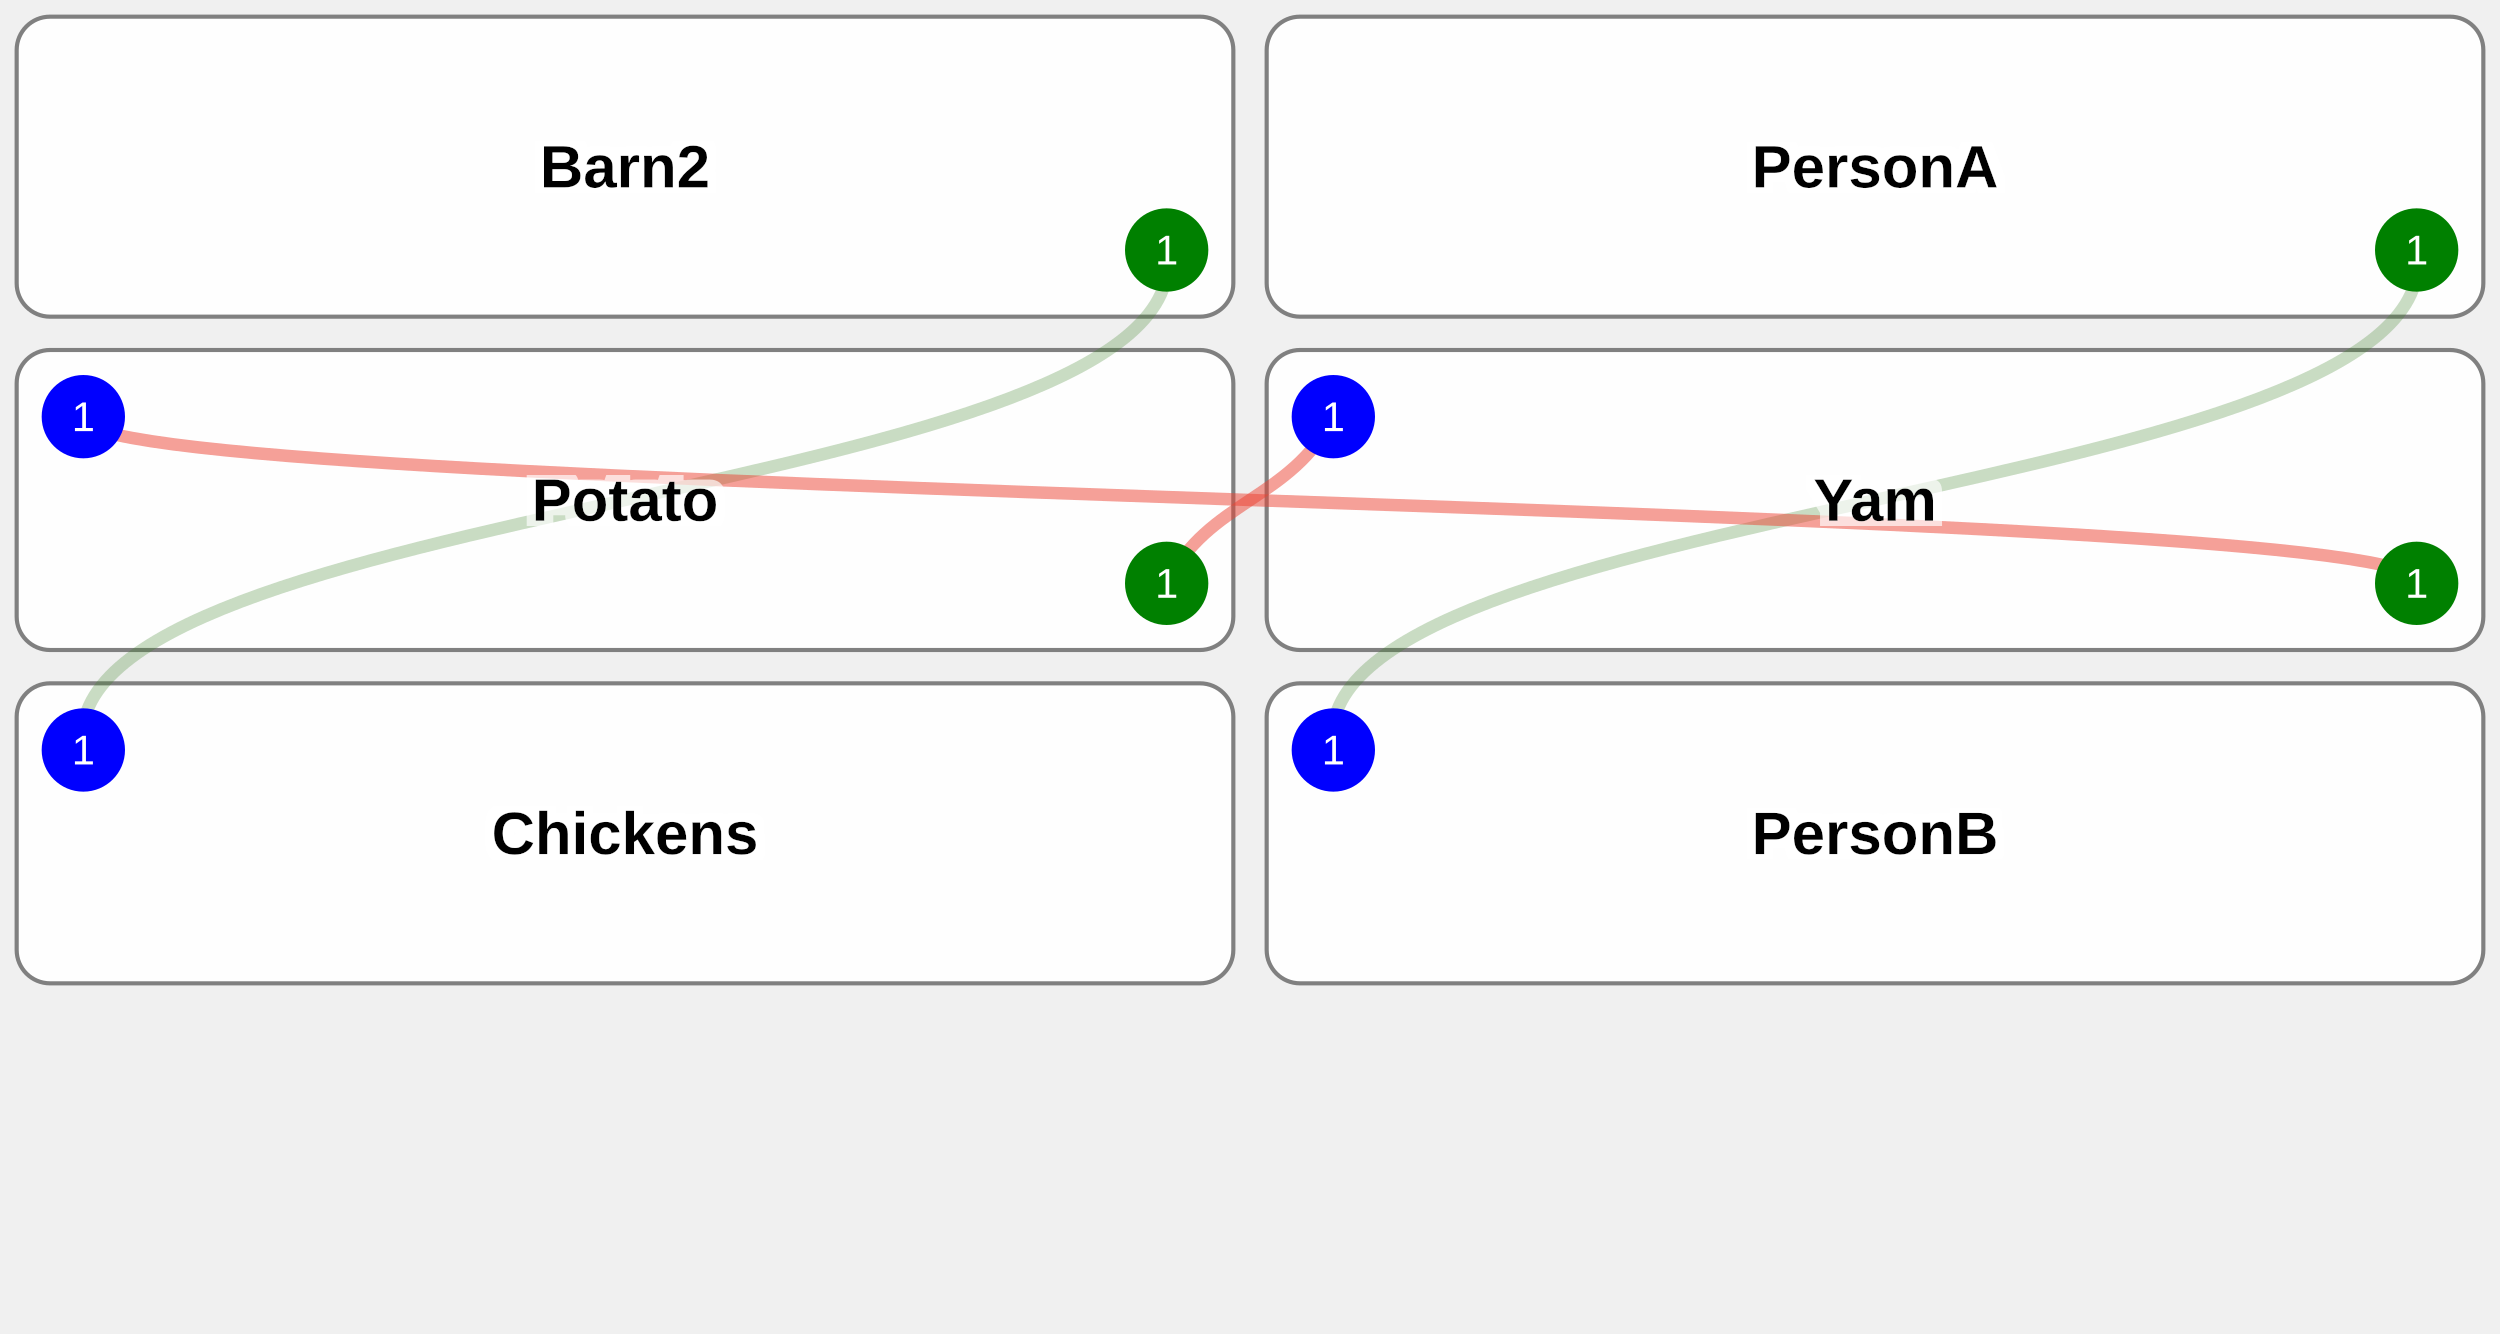
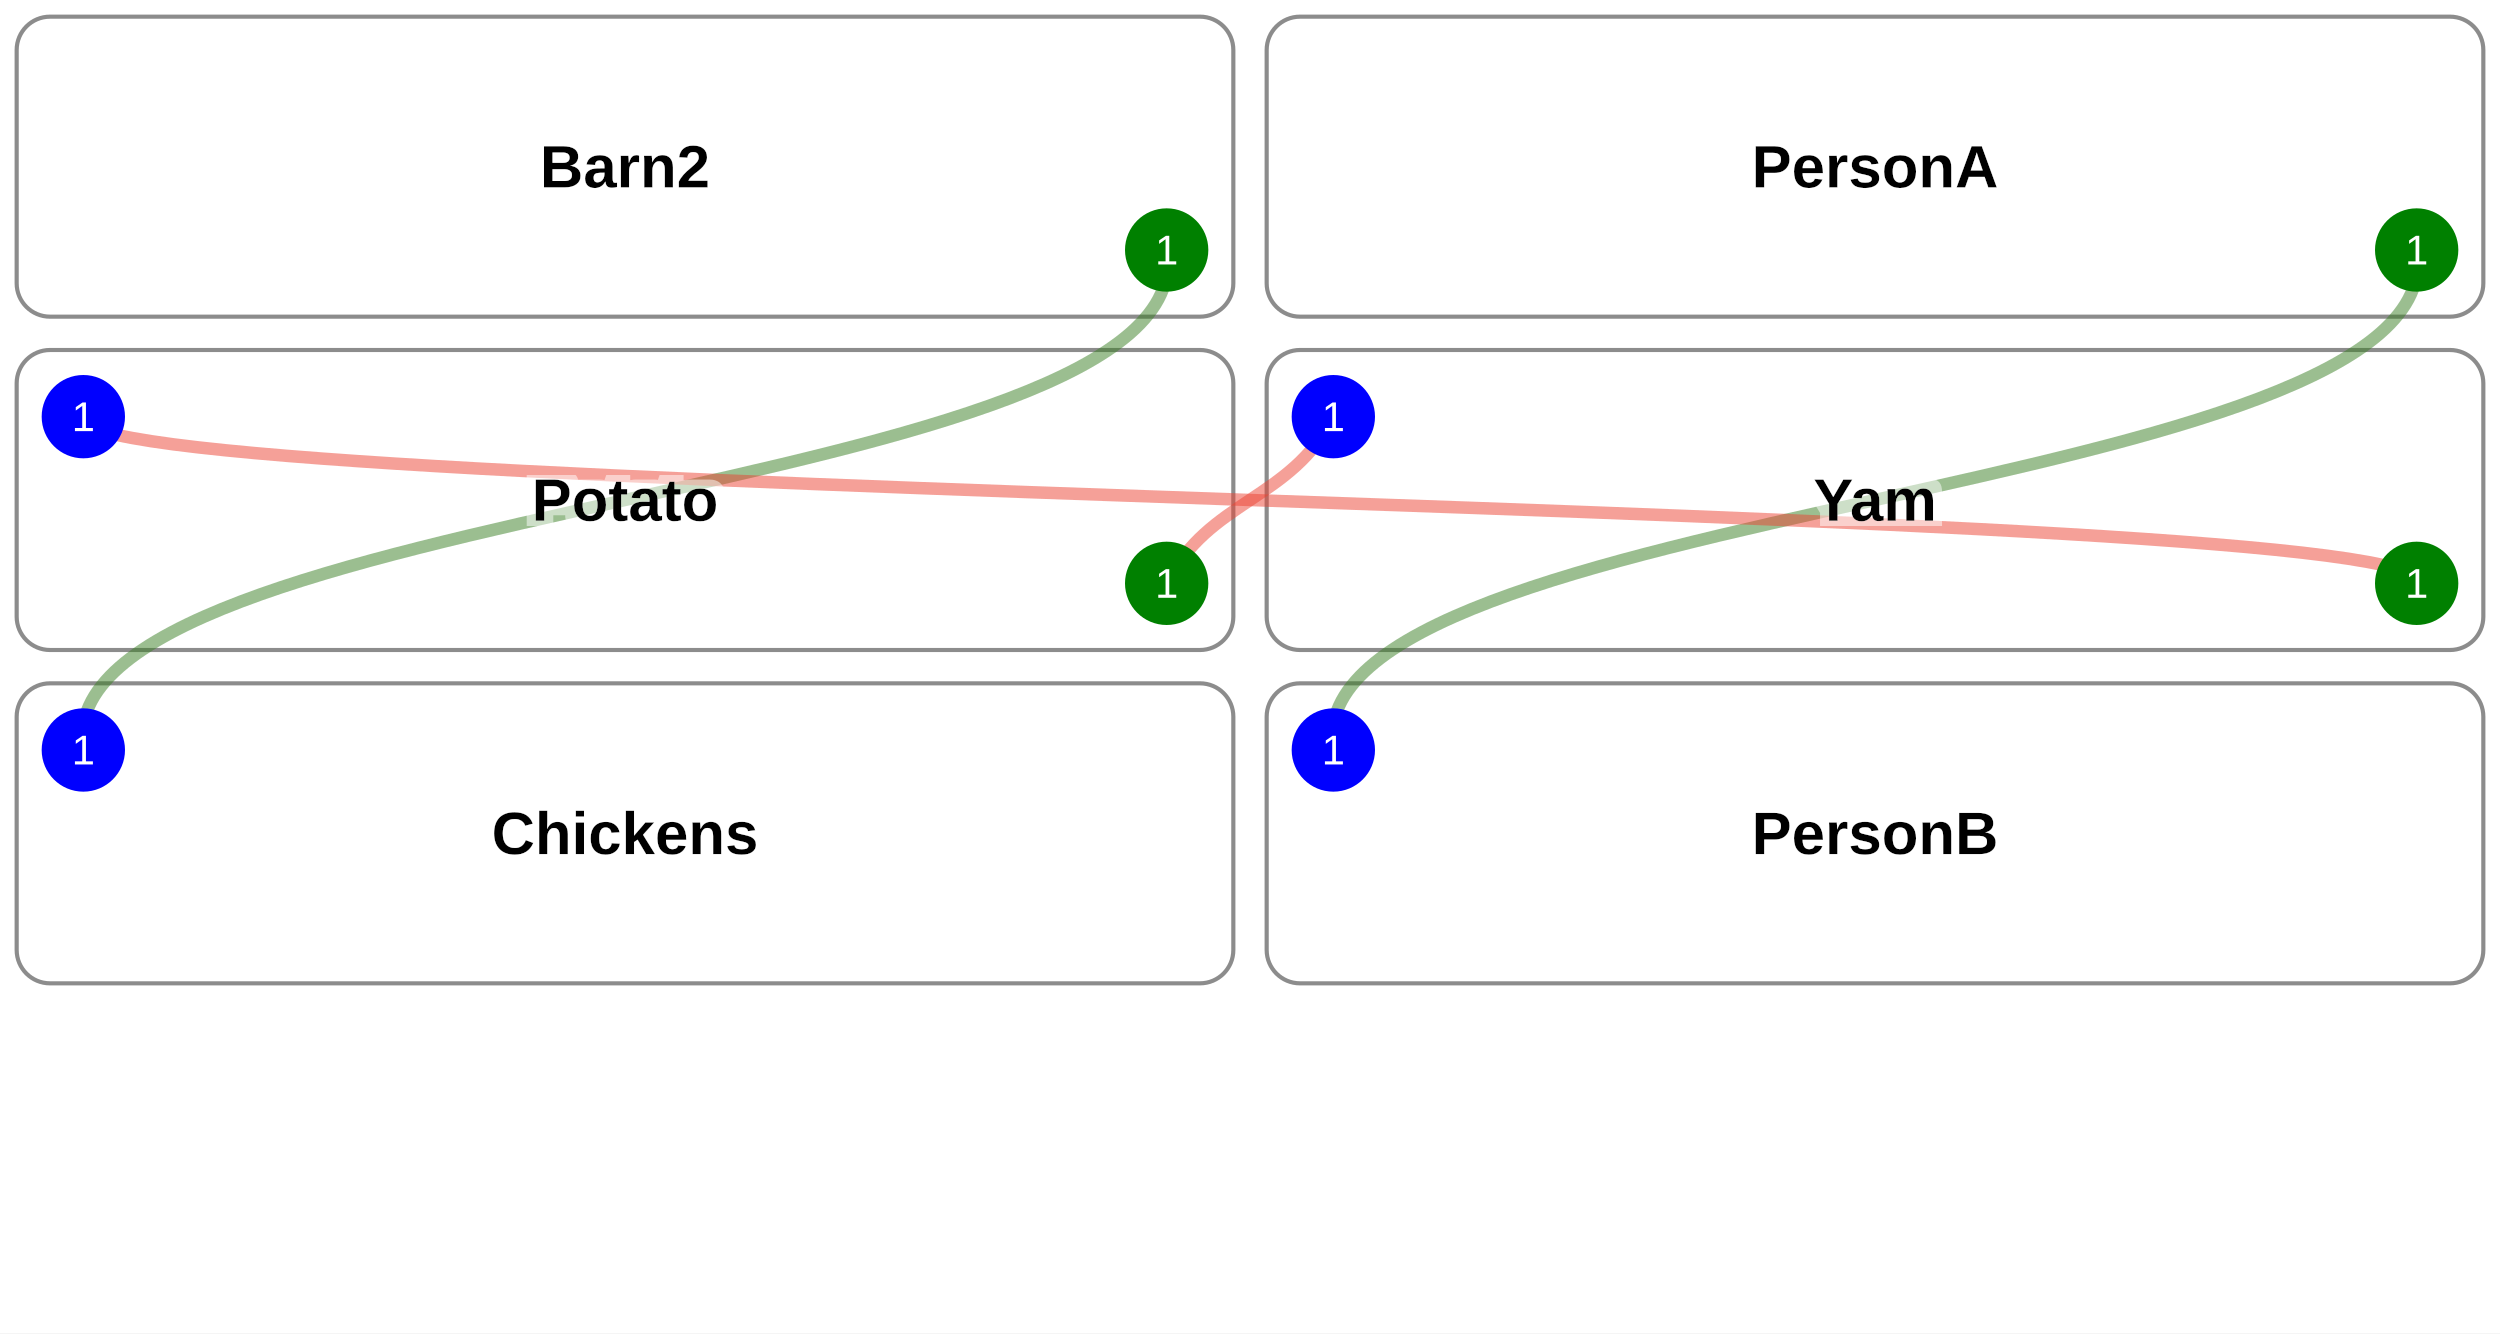
- <svg xmlns="http://www.w3.org/2000/svg" width="600" height="320" font-family="Arial, Helvetica, sans-serif" style="background-color:white">
+ <svg xmlns="http://www.w3.org/2000/svg" width="600" height="320" font-family="Arial, Helvetica, sans-serif">
  <style>
    .layerRectangle {
      stroke: black;
      stroke-dasharray: 5,5;
      fill: url('#layers')
    }
    .layerText {
      fill: purple;
      font-size: 150%;
      filter: url(#outlineWhite);
    }
    .nodeFolder {
-       fill: #aaaaaa33;
+       fill: #aaaaaa;
+       opacity: 0.3;
      stroke: whitesmoke;
    }
    .nodeFile {
-       fill: #ffffffee;
+       fill: #ffffff;
+       opacity: 0.9;
      stroke: gray;
    }
    .folderName {
      font-size: 180%;
      fill : white;
      font-weight: bolder;
      text-anchor: start;
      letter-spacing : 1px;
      dominant-baseline: hanging;
      filter: url(#shadow);
    }
    .nodeName {
      fill : black;
      font-weight: bold;
      text-anchor: middle;
      dominant-baseline: central;
      filter: url(#outlineWhite);
    }
    .line {
      fill : none;
      stroke-width: 3;
      opacity: 0.5;
    }
    .line:hover {
      stroke-width: 6;
      opacity: 1;
    }
- 
-     </style>
+ </style>
  <defs id="idSvgDef">
    <linearGradient id="layers" gradientTransform="rotate(90)">
-       <stop offset="0%" stop-color="rgba(105, 24, 114, 0.10)" />
-       <stop offset="100%" stop-color="rgba(105, 24, 114, 0.30)" />
+       <stop offset="0%" stop-color="#691872" stop-opacity="0.1" />
+       <stop offset="100%" stop-color="#691872" stop-opacity="0.3" />
    </linearGradient>
    <filter id="shadow">
      <feGaussianBlur in="SourceAlpha" stdDeviation="2" />
      <feOffset dx="1" dy="1" result="offsetblur" />
      <feFlood flood-color="black" />
      <feComposite in2="offsetblur" operator="in" />
      <feMerge>
        <feMergeNode />
        <feMergeNode in="SourceGraphic" />
      </feMerge>
    </filter>
    <filter id="outlineWhite">
      <feMorphology in="SourceAlpha" result="DILATED" operator="dilate" radius="2" />
-       <feFlood flood-color="#ffffffaa" flood-opacity="1" result="WHITE" />
+       <feFlood flood-color="white" flood-opacity="0.5" result="WHITE" />
      <feComposite in="WHITE" in2="DILATED" operator="in" result="OUTLINE" />
      <feMerge>
        <feMergeNode in="OUTLINE" />
        <feMergeNode in="SourceGraphic" />
      </feMerge>
    </filter>
    <filter id="outlineBlack">
      <feMorphology in="SourceAlpha" result="DILATED" operator="dilate" radius="2" />
-       <feFlood flood-color="#000000aa" flood-opacity="1" result="BLACK" />
+       <feFlood flood-color="black" flood-opacity="0.5" result="BLACK" />
      <feComposite in="BLACK" in2="DILATED" operator="in" result="OUTLINE" />
      <feMerge>
        <feMergeNode in="OUTLINE" />
        <feMergeNode in="SourceGraphic" />
      </feMerge>
    </filter>
    <marker id="lineEnd" viewBox="0 -5 30 10" refX="12" orient="auto">
-       <path d="M0,-16L32,0L0,16" fill="#3058FFaa" />
+       <path d="M0,-16L32,0L0,16" fill="#3058FF" opacity="0.67" />
    </marker>
    <marker id="lineStart" viewBox="0 -4 8 8" refX="4" orient="auto">
-       <circle cx="4" r="4" fill="#377E22aa" />
+       <circle cx="4" r="4" fill="#377E22" />
    </marker>
  </defs>
+   <rect width="100%" height="100%" fill="white" />
  <g id="Node_Barn2">
    <rect x="4" y="4" width="292" height="72" rx="8" ry="8" class="nodeFile" />
  </g>
  <g id="Node_PersonA">
    <rect x="304" y="4" width="292" height="72" rx="8" ry="8" class="nodeFile" />
  </g>
  <g id="Node_Potato">
    <rect x="4" y="84" width="292" height="72" rx="8" ry="8" class="nodeFile" />
  </g>
  <g id="Node_Yam">
    <rect x="304" y="84" width="292" height="72" rx="8" ry="8" class="nodeFile" />
  </g>
  <g id="Node_Chickens">
    <rect x="4" y="164" width="292" height="72" rx="8" ry="8" class="nodeFile" />
  </g>
  <g id="Node_PersonB">
    <rect x="304" y="164" width="292" height="72" rx="8" ry="8" class="nodeFile" />
  </g>
  <g id="Edges">
-     <path class="line" d="M280 60 C 290 120,10 120, 20 180" fill="none" stroke="#377E2288">
+     <path class="line" d="M280 60 C 290 120,10 120, 20 180" fill="none" stroke="#377E22">
      </path>
-     <path class="line" d="M580 60 C 590 120,310 120, 320 180" fill="none" stroke="#377E2288">
+     <path class="line" d="M580 60 C 590 120,310 120, 320 180" fill="none" stroke="#377E22">
      </path>
    <path class="line" d="M280 140 C 290 120,310 120, 320 100" fill="none" stroke="#EB4132">
      </path>
    <path class="line" d="M580 140 C 590 120,10 120, 20 100" fill="none" stroke="#EB4132">
      </path>
  </g>
  <g id="Counters_Barn2">
    <g>
      <circle cx="280" cy="60" r="10" fill="green" />
      <text x="280" y="60" fill="white" font-size="10" text-anchor="middle" dominant-baseline="central">1</text>
    </g>
  </g>
  <g id="Counters_PersonA">
    <g>
      <circle cx="580" cy="60" r="10" fill="green" />
      <text x="580" y="60" fill="white" font-size="10" text-anchor="middle" dominant-baseline="central">1</text>
    </g>
  </g>
  <g id="Counters_Potato">
    <g>
      <circle cx="280" cy="140" r="10" fill="green" />
      <text x="280" y="140" fill="white" font-size="10" text-anchor="middle" dominant-baseline="central">1</text>
    </g>
    <g>
      <circle cx="20" cy="100" r="10" fill="blue" />
      <text x="20" y="100" fill="white" font-size="10" text-anchor="middle" dominant-baseline="central">1</text>
    </g>
  </g>
  <g id="Counters_Yam">
    <g>
      <circle cx="580" cy="140" r="10" fill="green" />
      <text x="580" y="140" fill="white" font-size="10" text-anchor="middle" dominant-baseline="central">1</text>
    </g>
    <g>
      <circle cx="320" cy="100" r="10" fill="blue" />
      <text x="320" y="100" fill="white" font-size="10" text-anchor="middle" dominant-baseline="central">1</text>
    </g>
  </g>
  <g id="Counters_Chickens">
    <g>
      <circle cx="20" cy="180" r="10" fill="blue" />
      <text x="20" y="180" fill="white" font-size="10" text-anchor="middle" dominant-baseline="central">1</text>
    </g>
  </g>
  <g id="Counters_PersonB">
    <g>
      <circle cx="320" cy="180" r="10" fill="blue" />
      <text x="320" y="180" fill="white" font-size="10" text-anchor="middle" dominant-baseline="central">1</text>
    </g>
  </g>
  <g id="Labels_Barn2">
    <text class="nodeName" x="150" y="40" font-size="120%">Barn2</text>
  </g>
  <g id="Labels_PersonA">
    <text class="nodeName" x="450" y="40" font-size="120%">PersonA</text>
  </g>
  <g id="Labels_Potato">
    <text class="nodeName" x="150" y="120" font-size="120%">Potato</text>
  </g>
  <g id="Labels_Yam">
    <text class="nodeName" x="450" y="120" font-size="120%">Yam</text>
  </g>
  <g id="Labels_Chickens">
    <text class="nodeName" x="150" y="200" font-size="120%">Chickens</text>
  </g>
  <g id="Labels_PersonB">
    <text class="nodeName" x="450" y="200" font-size="120%">PersonB</text>
  </g>
</svg>
